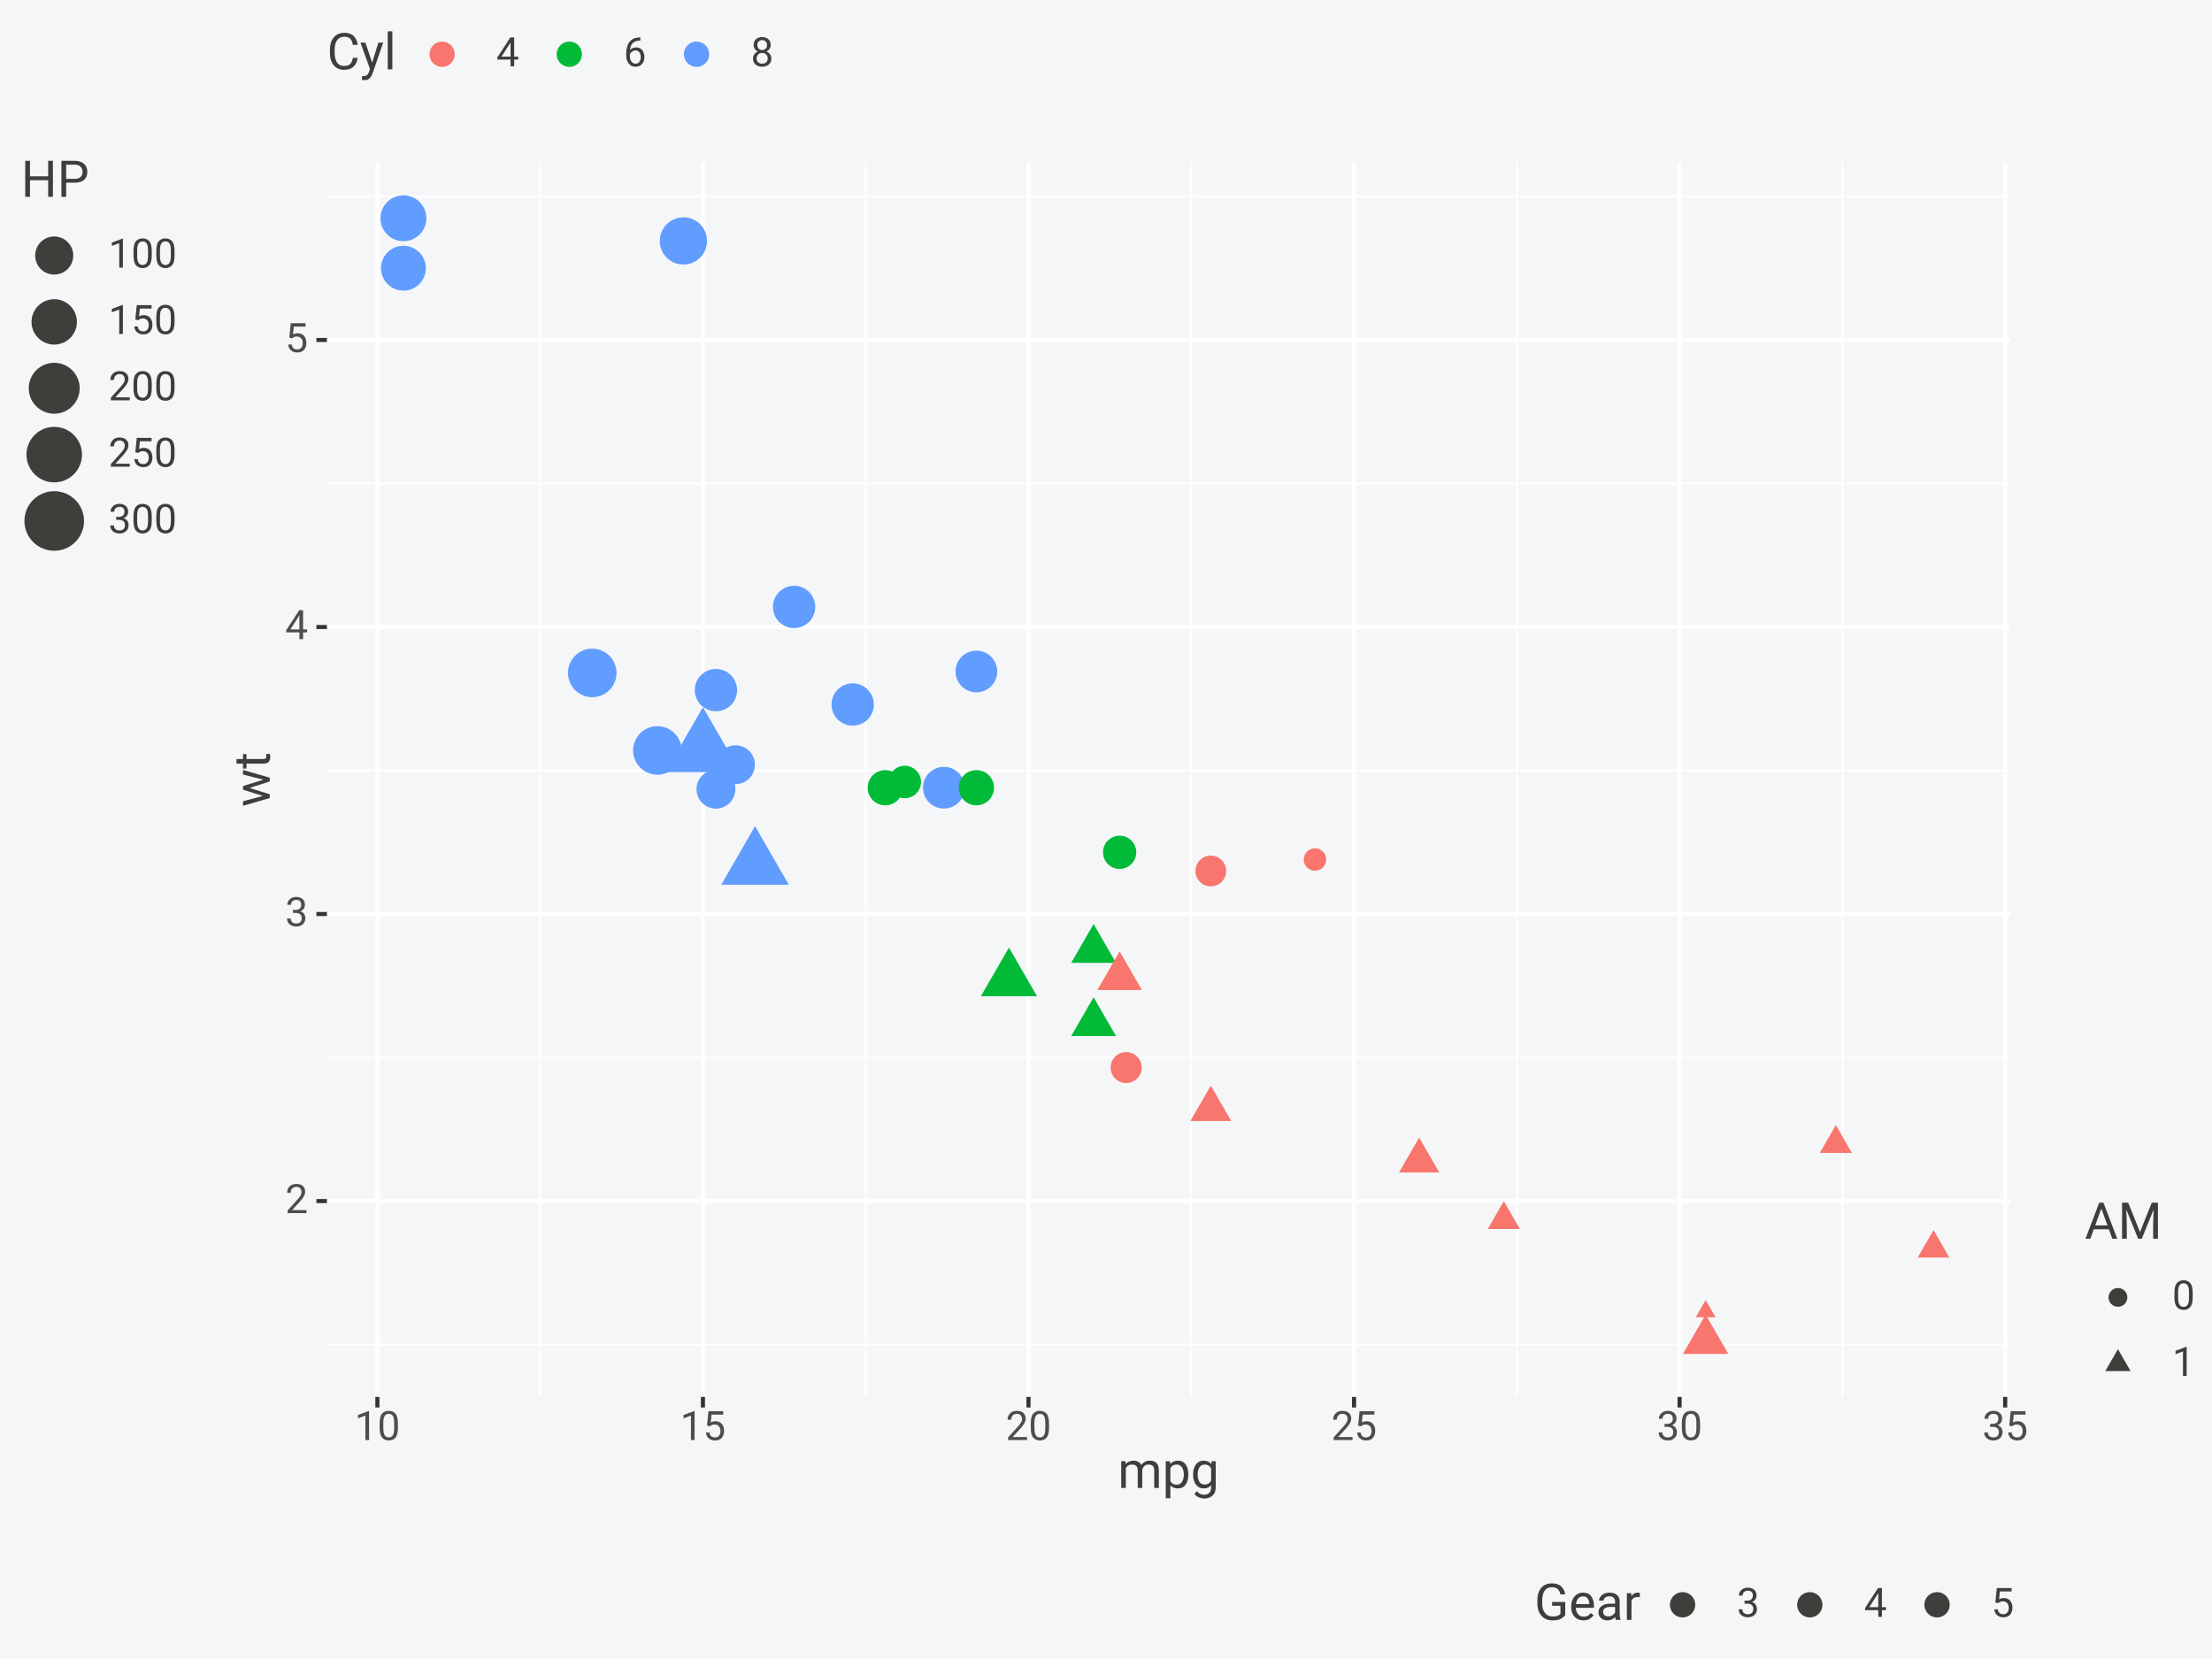
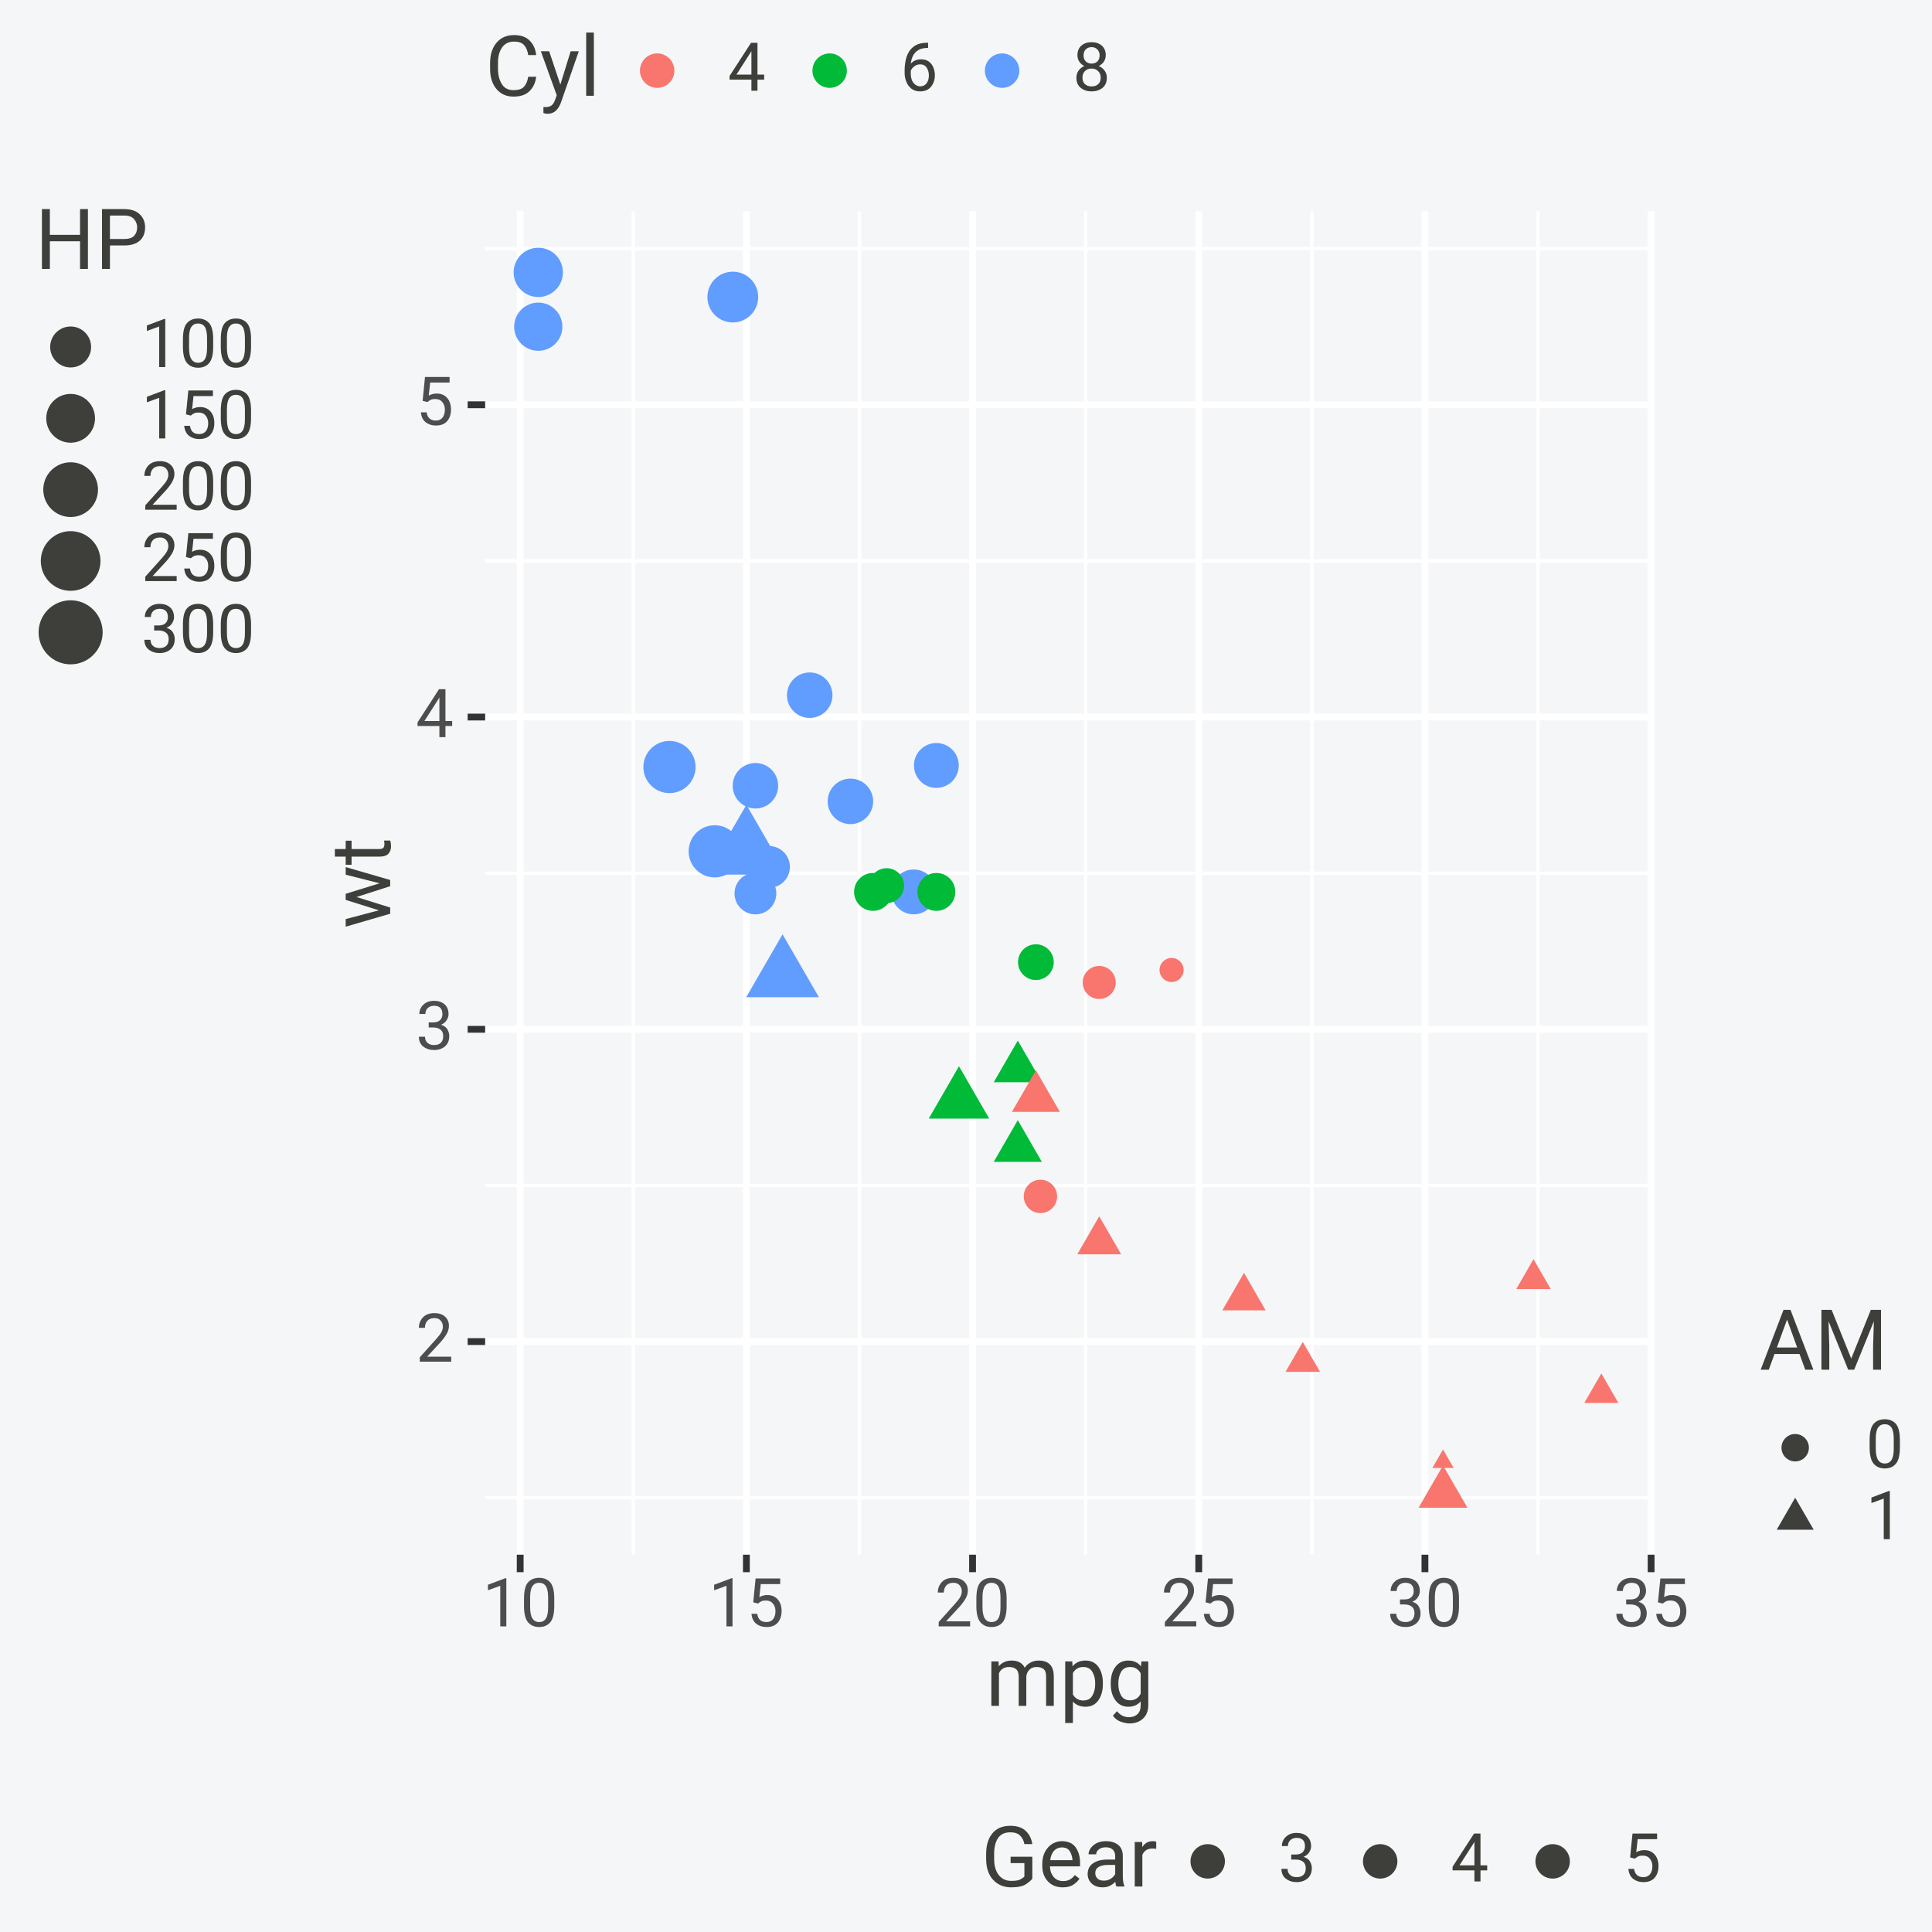
- <svg xmlns="http://www.w3.org/2000/svg" width="576.00pt" height="432.00pt" viewBox="0 0 576.00 432.00">
+ <svg xmlns="http://www.w3.org/2000/svg" width="468.00pt" height="468.00pt" viewBox="0 0 468.00 468.00">
  <g class="svglite">
    <defs>
      <style type="text/css">
    /* theme-aware-processed */
    .svglite line, .svglite polyline, .svglite polygon, .svglite path, .svglite circle {
      fill: none;
      stroke: #3E3F3A;
      stroke-linecap: round;
      stroke-linejoin: round;
      stroke-miterlimit: 10.00;
    }
    .svglite &gt; g &gt; rect {
      fill: none;
      stroke: #3E3F3A;
      stroke-linecap: round;
      stroke-linejoin: round;
      stroke-miterlimit: 10.00;
    }
    .svglite text {
      white-space: pre;
      fill: #3E3F3A;
    }
    .svglite g.glyphgroup path {
      fill: inherit;
      stroke: none;
    }
  </style>
    </defs>
    <rect width="100%" height="100%" style="stroke: none; fill: #F5F6F8;" />
    <defs>
-       <clipPath id="cpMC4wMHw1NzYuMDB8MC4wMHw0MzIuMDA=">
-         <rect x="0.00" y="0.00" width="576.00" height="432.00" />
+       <clipPath id="cpMC4wMHw0NjguMDB8MC4wMHw0NjguMDA=">
+         <rect x="0.00" y="0.00" width="468.00" height="468.00" />
      </clipPath>
    </defs>
-     <g clip-path="url(#cpMC4wMHw1NzYuMDB8MC4wMHw0MzIuMDA=)">
-       <rect x="0" y="0.00" width="576.00" height="432.00" style="stroke-width: 1.07; stroke: none;" />
+     <g clip-path="url(#cpMC4wMHw0NjguMDB8MC4wMHw0NjguMDA=)">
+       <rect x="0.00" y="-0" width="468.00" height="468.00" style="stroke-width: 1.65; stroke: none;" />
    </g>
    <defs>
-       <clipPath id="cpODUuMTN8NTIzLjQxfDQyLjIyfDM2My43Ng==">
-         <rect x="85.13" y="42.22" width="438.28" height="321.54" />
+       <clipPath id="cpMTE3LjUyfDQwMC43OHw1MS4xOXwzNzYuNjE=">
+         <rect x="117.52" y="51.19" width="283.26" height="325.42" />
      </clipPath>
    </defs>
-     <g clip-path="url(#cpODUuMTN8NTIzLjQxfDQyLjIyfDM2My43Ng==)">
-       <rect x="85.13" y="42.22" width="438.28" height="321.54" style="stroke-width: 1.07; stroke: none;" />
-       <polyline points="85.13,350.12 523.41,350.12 " style="stroke-width: 0.53; stroke: #FFFFFF; stroke-linecap: butt;" />
-       <polyline points="85.13,275.38 523.41,275.38 " style="stroke-width: 0.53; stroke: #FFFFFF; stroke-linecap: butt;" />
-       <polyline points="85.13,200.64 523.41,200.64 " style="stroke-width: 0.53; stroke: #FFFFFF; stroke-linecap: butt;" />
-       <polyline points="85.13,125.90 523.41,125.90 " style="stroke-width: 0.53; stroke: #FFFFFF; stroke-linecap: butt;" />
-       <polyline points="85.13,51.16 523.41,51.16 " style="stroke-width: 0.53; stroke: #FFFFFF; stroke-linecap: butt;" />
-       <polyline points="140.66,363.76 140.66,42.22 " style="stroke-width: 0.53; stroke: #FFFFFF; stroke-linecap: butt;" />
-       <polyline points="225.43,363.76 225.43,42.22 " style="stroke-width: 0.53; stroke: #FFFFFF; stroke-linecap: butt;" />
-       <polyline points="310.20,363.76 310.20,42.22 " style="stroke-width: 0.53; stroke: #FFFFFF; stroke-linecap: butt;" />
-       <polyline points="394.98,363.76 394.98,42.22 " style="stroke-width: 0.53; stroke: #FFFFFF; stroke-linecap: butt;" />
-       <polyline points="479.75,363.76 479.75,42.22 " style="stroke-width: 0.53; stroke: #FFFFFF; stroke-linecap: butt;" />
-       <polyline points="85.13,312.75 523.41,312.75 " style="stroke-width: 1.07; stroke: #FFFFFF; stroke-linecap: butt;" />
-       <polyline points="85.13,238.01 523.41,238.01 " style="stroke-width: 1.07; stroke: #FFFFFF; stroke-linecap: butt;" />
-       <polyline points="85.13,163.27 523.41,163.27 " style="stroke-width: 1.07; stroke: #FFFFFF; stroke-linecap: butt;" />
-       <polyline points="85.13,88.53 523.41,88.53 " style="stroke-width: 1.07; stroke: #FFFFFF; stroke-linecap: butt;" />
-       <polyline points="98.27,363.76 98.27,42.22 " style="stroke-width: 1.07; stroke: #FFFFFF; stroke-linecap: butt;" />
-       <polyline points="183.04,363.76 183.04,42.22 " style="stroke-width: 1.07; stroke: #FFFFFF; stroke-linecap: butt;" />
-       <polyline points="267.82,363.76 267.82,42.22 " style="stroke-width: 1.07; stroke: #FFFFFF; stroke-linecap: butt;" />
-       <polyline points="352.59,363.76 352.59,42.22 " style="stroke-width: 1.07; stroke: #FFFFFF; stroke-linecap: butt;" />
-       <polyline points="437.36,363.76 437.36,42.22 " style="stroke-width: 1.07; stroke: #FFFFFF; stroke-linecap: butt;" />
-       <polyline points="522.14,363.76 522.14,42.22 " style="stroke-width: 1.07; stroke: #FFFFFF; stroke-linecap: butt;" />
-       <polygon points="284.77,259.67 290.61,269.78 278.94,269.78 " style="stroke-width: 1.70; stroke: none; fill: #00BA38;" />
-       <polygon points="284.77,240.61 290.61,250.72 278.94,250.72 " style="stroke-width: 1.70; stroke: none; fill: #00BA38;" />
-       <polygon points="315.29,282.69 320.61,291.90 309.97,291.90 " style="stroke-width: 1.70; stroke: none; fill: #F8766D;" />
-       <circle cx="291.55" cy="221.94" r="4.33" style="stroke-width: 1.70; stroke: none; fill: #00BA38;" />
-       <circle cx="245.78" cy="205.12" r="5.43" style="stroke-width: 1.70; stroke: none; fill: #619CFF;" />
-       <circle cx="235.60" cy="203.63" r="4.23" style="stroke-width: 1.70; stroke: none; fill: #00BA38;" />
-       <circle cx="171.18" cy="195.41" r="6.32" style="stroke-width: 1.70; stroke: none; fill: #619CFF;" />
-       <circle cx="342.42" cy="223.81" r="2.92" style="stroke-width: 1.70; stroke: none; fill: #F8766D;" />
-       <circle cx="315.29" cy="226.80" r="4.00" style="stroke-width: 1.70; stroke: none; fill: #F8766D;" />
-       <circle cx="254.25" cy="205.12" r="4.59" style="stroke-width: 1.70; stroke: none; fill: #00BA38;" />
-       <circle cx="230.52" cy="205.12" r="4.59" style="stroke-width: 1.70; stroke: none; fill: #00BA38;" />
-       <circle cx="206.78" cy="158.04" r="5.51" style="stroke-width: 1.70; stroke: none; fill: #619CFF;" />
-       <circle cx="222.04" cy="183.45" r="5.51" style="stroke-width: 1.70; stroke: none; fill: #619CFF;" />
-       <circle cx="186.43" cy="179.71" r="5.51" style="stroke-width: 1.70; stroke: none; fill: #619CFF;" />
-       <circle cx="105.05" cy="69.84" r="5.84" style="stroke-width: 1.70; stroke: none; fill: #619CFF;" />
-       <circle cx="105.05" cy="56.84" r="5.97" style="stroke-width: 1.70; stroke: none; fill: #619CFF;" />
-       <circle cx="177.96" cy="62.74" r="6.15" style="stroke-width: 1.70; stroke: none; fill: #619CFF;" />
-       <polygon points="478.05,292.97 482.23,300.21 473.87,300.21 " style="stroke-width: 1.70; stroke: none; fill: #F8766D;" />
-       <polygon points="444.14,338.54 446.73,343.01 441.56,343.01 " style="stroke-width: 1.70; stroke: none; fill: #F8766D;" />
-       <polygon points="503.49,320.32 507.61,327.46 499.36,327.46 " style="stroke-width: 1.70; stroke: none; fill: #F8766D;" />
-       <circle cx="293.25" cy="277.99" r="4.04" style="stroke-width: 1.70; stroke: none; fill: #F8766D;" />
-       <circle cx="191.52" cy="199.14" r="5.06" style="stroke-width: 1.70; stroke: none; fill: #619CFF;" />
-       <circle cx="186.43" cy="205.50" r="5.06" style="stroke-width: 1.70; stroke: none; fill: #619CFF;" />
-       <circle cx="154.22" cy="175.23" r="6.32" style="stroke-width: 1.70; stroke: none; fill: #619CFF;" />
-       <circle cx="254.25" cy="174.85" r="5.43" style="stroke-width: 1.70; stroke: none; fill: #619CFF;" />
-       <polygon points="391.59,312.78 395.77,320.02 387.41,320.02 " style="stroke-width: 1.70; stroke: none; fill: #F8766D;" />
-       <polygon points="369.54,296.22 374.79,305.31 364.29,305.31 " style="stroke-width: 1.70; stroke: none; fill: #F8766D;" />
-       <polygon points="444.14,342.31 450.06,352.56 438.23,352.56 " style="stroke-width: 1.70; stroke: none; fill: #F8766D;" />
-       <polygon points="196.61,215.14 205.41,230.38 187.81,230.38 " style="stroke-width: 1.70; stroke: none; fill: #619CFF;" />
-       <polygon points="262.73,246.75 270.05,259.42 255.41,259.42 " style="stroke-width: 1.70; stroke: none; fill: #00BA38;" />
-       <polygon points="183.04,184.13 192.81,201.04 173.28,201.04 " style="stroke-width: 1.70; stroke: none; fill: #619CFF;" />
-       <polygon points="291.55,247.74 297.36,257.80 285.75,257.80 " style="stroke-width: 1.70; stroke: none; fill: #F8766D;" />
+     <g clip-path="url(#cpMTE3LjUyfDQwMC43OHw1MS4xOXwzNzYuNjE=)">
+       <rect x="117.52" y="51.19" width="283.26" height="325.42" style="stroke-width: 1.65; stroke: none;" />
+       <polyline points="117.52,362.80 400.78,362.80 " style="stroke-width: 0.82; stroke: #FFFFFF; stroke-linecap: butt;" />
+       <polyline points="117.52,287.16 400.78,287.16 " style="stroke-width: 0.82; stroke: #FFFFFF; stroke-linecap: butt;" />
+       <polyline points="117.52,211.52 400.78,211.52 " style="stroke-width: 0.82; stroke: #FFFFFF; stroke-linecap: butt;" />
+       <polyline points="117.52,135.87 400.78,135.87 " style="stroke-width: 0.82; stroke: #FFFFFF; stroke-linecap: butt;" />
+       <polyline points="117.52,60.23 400.78,60.23 " style="stroke-width: 0.82; stroke: #FFFFFF; stroke-linecap: butt;" />
+       <polyline points="153.40,376.61 153.40,51.19 " style="stroke-width: 0.82; stroke: #FFFFFF; stroke-linecap: butt;" />
+       <polyline points="208.19,376.61 208.19,51.19 " style="stroke-width: 0.82; stroke: #FFFFFF; stroke-linecap: butt;" />
+       <polyline points="262.98,376.61 262.98,51.19 " style="stroke-width: 0.82; stroke: #FFFFFF; stroke-linecap: butt;" />
+       <polyline points="317.77,376.61 317.77,51.19 " style="stroke-width: 0.82; stroke: #FFFFFF; stroke-linecap: butt;" />
+       <polyline points="372.56,376.61 372.56,51.19 " style="stroke-width: 0.82; stroke: #FFFFFF; stroke-linecap: butt;" />
+       <polyline points="117.52,324.98 400.78,324.98 " style="stroke-width: 1.65; stroke: #FFFFFF; stroke-linecap: butt;" />
+       <polyline points="117.52,249.34 400.78,249.34 " style="stroke-width: 1.65; stroke: #FFFFFF; stroke-linecap: butt;" />
+       <polyline points="117.52,173.70 400.78,173.70 " style="stroke-width: 1.65; stroke: #FFFFFF; stroke-linecap: butt;" />
+       <polyline points="117.52,98.05 400.78,98.05 " style="stroke-width: 1.65; stroke: #FFFFFF; stroke-linecap: butt;" />
+       <polyline points="126.01,376.61 126.01,51.19 " style="stroke-width: 1.65; stroke: #FFFFFF; stroke-linecap: butt;" />
+       <polyline points="180.80,376.61 180.80,51.19 " style="stroke-width: 1.65; stroke: #FFFFFF; stroke-linecap: butt;" />
+       <polyline points="235.59,376.61 235.59,51.19 " style="stroke-width: 1.65; stroke: #FFFFFF; stroke-linecap: butt;" />
+       <polyline points="290.38,376.61 290.38,51.19 " style="stroke-width: 1.65; stroke: #FFFFFF; stroke-linecap: butt;" />
+       <polyline points="345.17,376.61 345.17,51.19 " style="stroke-width: 1.65; stroke: #FFFFFF; stroke-linecap: butt;" />
+       <polyline points="399.96,376.61 399.96,51.19 " style="stroke-width: 1.65; stroke: #FFFFFF; stroke-linecap: butt;" />
+       <polygon points="246.55,271.34 252.38,281.45 240.71,281.45 " style="stroke-width: 1.70; stroke: none; fill: #00BA38;" />
+       <polygon points="246.55,252.06 252.38,262.16 240.71,262.16 " style="stroke-width: 1.70; stroke: none; fill: #00BA38;" />
+       <polygon points="266.27,294.63 271.59,303.84 260.95,303.84 " style="stroke-width: 1.70; stroke: none; fill: #F8766D;" />
+       <circle cx="250.93" cy="233.07" r="4.33" style="stroke-width: 1.70; stroke: none; fill: #00BA38;" />
+       <circle cx="221.34" cy="216.05" r="5.43" style="stroke-width: 1.70; stroke: none; fill: #619CFF;" />
+       <circle cx="214.77" cy="214.54" r="4.23" style="stroke-width: 1.70; stroke: none; fill: #00BA38;" />
+       <circle cx="173.13" cy="206.22" r="6.32" style="stroke-width: 1.70; stroke: none; fill: #619CFF;" />
+       <circle cx="283.80" cy="234.97" r="2.92" style="stroke-width: 1.70; stroke: none; fill: #F8766D;" />
+       <circle cx="266.27" cy="237.99" r="4.00" style="stroke-width: 1.70; stroke: none; fill: #F8766D;" />
+       <circle cx="226.82" cy="216.05" r="4.59" style="stroke-width: 1.70; stroke: none; fill: #00BA38;" />
+       <circle cx="211.48" cy="216.05" r="4.59" style="stroke-width: 1.70; stroke: none; fill: #00BA38;" />
+       <circle cx="196.14" cy="168.40" r="5.51" style="stroke-width: 1.70; stroke: none; fill: #619CFF;" />
+       <circle cx="206.00" cy="194.12" r="5.51" style="stroke-width: 1.70; stroke: none; fill: #619CFF;" />
+       <circle cx="182.99" cy="190.34" r="5.51" style="stroke-width: 1.70; stroke: none; fill: #619CFF;" />
+       <circle cx="130.39" cy="79.14" r="5.84" style="stroke-width: 1.70; stroke: none; fill: #619CFF;" />
+       <circle cx="130.39" cy="65.98" r="5.97" style="stroke-width: 1.70; stroke: none; fill: #619CFF;" />
+       <circle cx="177.51" cy="71.96" r="6.15" style="stroke-width: 1.70; stroke: none; fill: #619CFF;" />
+       <polygon points="371.47,305.02 375.65,312.26 367.29,312.26 " style="stroke-width: 1.70; stroke: none; fill: #F8766D;" />
+       <polygon points="349.55,351.12 352.13,355.59 346.97,355.59 " style="stroke-width: 1.70; stroke: none; fill: #F8766D;" />
+       <polygon points="387.90,332.70 392.03,339.84 383.78,339.84 " style="stroke-width: 1.70; stroke: none; fill: #F8766D;" />
+       <circle cx="252.03" cy="289.81" r="4.04" style="stroke-width: 1.70; stroke: none; fill: #F8766D;" />
+       <circle cx="186.28" cy="210.00" r="5.06" style="stroke-width: 1.70; stroke: none; fill: #619CFF;" />
+       <circle cx="182.99" cy="216.43" r="5.06" style="stroke-width: 1.70; stroke: none; fill: #619CFF;" />
+       <circle cx="162.17" cy="185.80" r="6.32" style="stroke-width: 1.70; stroke: none; fill: #619CFF;" />
+       <circle cx="226.82" cy="185.42" r="5.43" style="stroke-width: 1.70; stroke: none; fill: #619CFF;" />
+       <polygon points="315.58,325.07 319.76,332.31 311.40,332.31 " style="stroke-width: 1.70; stroke: none; fill: #F8766D;" />
+       <polygon points="301.34,308.33 306.59,317.42 296.09,317.42 " style="stroke-width: 1.70; stroke: none; fill: #F8766D;" />
+       <polygon points="349.55,354.98 355.47,365.23 343.63,365.23 " style="stroke-width: 1.70; stroke: none; fill: #F8766D;" />
+       <polygon points="189.56,226.32 198.37,241.56 180.76,241.56 " style="stroke-width: 1.70; stroke: none; fill: #619CFF;" />
+       <polygon points="232.30,258.28 239.62,270.96 224.98,270.96 " style="stroke-width: 1.70; stroke: none; fill: #00BA38;" />
+       <polygon points="180.80,194.94 190.57,211.86 171.03,211.86 " style="stroke-width: 1.70; stroke: none; fill: #619CFF;" />
+       <polygon points="250.93,259.27 256.74,269.33 245.12,269.33 " style="stroke-width: 1.70; stroke: none; fill: #F8766D;" />
    </g>
-     <g clip-path="url(#cpMC4wMHw1NzYuMDB8MC4wMHw0MzIuMDA=)">
-       <text x="80.20" y="315.90" text-anchor="end" style="font-size: 0.88em;fill: #4D4D4D; font-family: &quot;Roboto&quot;, -apple-system, BlinkMacSystemFont, &quot;Segoe UI&quot;, system-ui, sans-serif;">2</text>
-       <text x="80.20" y="241.16" text-anchor="end" style="font-size: 0.88em;fill: #4D4D4D; font-family: &quot;Roboto&quot;, -apple-system, BlinkMacSystemFont, &quot;Segoe UI&quot;, system-ui, sans-serif;">3</text>
-       <text x="80.20" y="166.42" text-anchor="end" style="font-size: 0.88em;fill: #4D4D4D; font-family: &quot;Roboto&quot;, -apple-system, BlinkMacSystemFont, &quot;Segoe UI&quot;, system-ui, sans-serif;">4</text>
-       <text x="80.20" y="91.68" text-anchor="end" style="font-size: 0.88em;fill: #4D4D4D; font-family: &quot;Roboto&quot;, -apple-system, BlinkMacSystemFont, &quot;Segoe UI&quot;, system-ui, sans-serif;">5</text>
-       <polyline points="82.39,312.75 85.13,312.75 " style="stroke-width: 1.07; stroke: #333333; stroke-linecap: butt;" />
-       <polyline points="82.39,238.01 85.13,238.01 " style="stroke-width: 1.07; stroke: #333333; stroke-linecap: butt;" />
-       <polyline points="82.39,163.27 85.13,163.27 " style="stroke-width: 1.07; stroke: #333333; stroke-linecap: butt;" />
-       <polyline points="82.39,88.53 85.13,88.53 " style="stroke-width: 1.07; stroke: #333333; stroke-linecap: butt;" />
-       <polyline points="98.27,366.50 98.27,363.76 " style="stroke-width: 1.07; stroke: #333333; stroke-linecap: butt;" />
-       <polyline points="183.04,366.50 183.04,363.76 " style="stroke-width: 1.07; stroke: #333333; stroke-linecap: butt;" />
-       <polyline points="267.82,366.50 267.82,363.76 " style="stroke-width: 1.07; stroke: #333333; stroke-linecap: butt;" />
-       <polyline points="352.59,366.50 352.59,363.76 " style="stroke-width: 1.07; stroke: #333333; stroke-linecap: butt;" />
-       <polyline points="437.36,366.50 437.36,363.76 " style="stroke-width: 1.07; stroke: #333333; stroke-linecap: butt;" />
-       <polyline points="522.14,366.50 522.14,363.76 " style="stroke-width: 1.07; stroke: #333333; stroke-linecap: butt;" />
-       <text x="98.27" y="374.99" text-anchor="middle" style="font-size: 0.88em;fill: #4D4D4D; font-family: &quot;Roboto&quot;, -apple-system, BlinkMacSystemFont, &quot;Segoe UI&quot;, system-ui, sans-serif;">10</text>
-       <text x="183.04" y="374.99" text-anchor="middle" style="font-size: 0.88em;fill: #4D4D4D; font-family: &quot;Roboto&quot;, -apple-system, BlinkMacSystemFont, &quot;Segoe UI&quot;, system-ui, sans-serif;">15</text>
-       <text x="267.82" y="374.99" text-anchor="middle" style="font-size: 0.88em;fill: #4D4D4D; font-family: &quot;Roboto&quot;, -apple-system, BlinkMacSystemFont, &quot;Segoe UI&quot;, system-ui, sans-serif;">20</text>
-       <text x="352.59" y="374.99" text-anchor="middle" style="font-size: 0.88em;fill: #4D4D4D; font-family: &quot;Roboto&quot;, -apple-system, BlinkMacSystemFont, &quot;Segoe UI&quot;, system-ui, sans-serif;">25</text>
-       <text x="437.36" y="374.99" text-anchor="middle" style="font-size: 0.88em;fill: #4D4D4D; font-family: &quot;Roboto&quot;, -apple-system, BlinkMacSystemFont, &quot;Segoe UI&quot;, system-ui, sans-serif;">30</text>
-       <text x="522.14" y="374.99" text-anchor="middle" style="font-size: 0.88em;fill: #4D4D4D; font-family: &quot;Roboto&quot;, -apple-system, BlinkMacSystemFont, &quot;Segoe UI&quot;, system-ui, sans-serif;">35</text>
-       <text x="304.27" y="387.46" text-anchor="middle" style="font-size: 1.1em; font-family: &quot;Roboto&quot;, -apple-system, BlinkMacSystemFont, &quot;Segoe UI&quot;, system-ui, sans-serif;">mpg</text>
-       <text transform="translate(70.25,202.99) rotate(-90)" text-anchor="middle" style="font-size: 1.1em; font-family: &quot;Roboto&quot;, -apple-system, BlinkMacSystemFont, &quot;Segoe UI&quot;, system-ui, sans-serif;">wt</text>
-       <rect x="534.37" y="313.53" width="36.15" height="50.23" style="stroke-width: 0.75; stroke: none;" />
-       <rect x="534.37" y="313.53" width="36.15" height="50.23" style="stroke-width: 1.07; stroke: none;" />
-       <text x="542.87" y="322.56" style="font-size: 1.1em; font-family: &quot;Roboto&quot;, -apple-system, BlinkMacSystemFont, &quot;Segoe UI&quot;, system-ui, sans-serif;">AM</text>
-       <rect x="542.87" y="329.20" width="17.28" height="17.28" style="stroke-width: 1.07; stroke: none;" />
-       <circle class="theme-fill-fg" cx="551.51" cy="337.84" r="2.45" style="stroke-width: 1.70; stroke: none; fill: #3E3F3A;" />
-       <rect x="542.87" y="346.48" width="17.28" height="17.28" style="stroke-width: 1.07; stroke: none;" />
-       <polygon class="theme-fill-fg" points="551.51,351.31 554.81,357.03 548.21,357.03 " style="stroke-width: 1.70; stroke: none; fill: #3E3F3A;" />
-       <text x="565.63" y="340.99" style="font-size: 0.88em; font-family: &quot;Roboto&quot;, -apple-system, BlinkMacSystemFont, &quot;Segoe UI&quot;, system-ui, sans-serif;">0</text>
-       <text x="565.63" y="358.27" style="font-size: 0.88em; font-family: &quot;Roboto&quot;, -apple-system, BlinkMacSystemFont, &quot;Segoe UI&quot;, system-ui, sans-serif;">1</text>
-       <rect x="5.48" y="42.22" width="45.94" height="102.07" style="stroke-width: 0.75; stroke: none;" />
-       <rect x="5.48" y="42.22" width="45.94" height="102.07" style="stroke-width: 1.07; stroke: none;" />
-       <text x="5.48" y="51.26" style="font-size: 1.1em; font-family: &quot;Roboto&quot;, -apple-system, BlinkMacSystemFont, &quot;Segoe UI&quot;, system-ui, sans-serif;">HP</text>
-       <rect x="5.48" y="57.90" width="17.28" height="17.28" style="stroke-width: 1.07; stroke: none;" />
-       <circle class="theme-fill-fg" cx="14.12" cy="66.54" r="4.11" style="stroke-width: 1.70; fill: #3E3F3A;" />
-       <rect x="5.48" y="75.18" width="17.28" height="17.28" style="stroke-width: 1.07; stroke: none;" />
-       <circle class="theme-fill-fg" cx="14.12" cy="83.82" r="5.06" style="stroke-width: 1.70; fill: #3E3F3A;" />
-       <rect x="5.48" y="92.46" width="17.28" height="17.28" style="stroke-width: 1.07; stroke: none;" />
-       <circle class="theme-fill-fg" cx="14.12" cy="101.10" r="5.78" style="stroke-width: 1.70; fill: #3E3F3A;" />
-       <rect x="5.48" y="109.74" width="17.28" height="17.28" style="stroke-width: 1.07; stroke: none;" />
-       <circle class="theme-fill-fg" cx="14.12" cy="118.38" r="6.38" style="stroke-width: 1.70; fill: #3E3F3A;" />
-       <rect x="5.48" y="127.02" width="17.28" height="17.28" style="stroke-width: 1.07; stroke: none;" />
-       <circle class="theme-fill-fg" cx="14.12" cy="135.66" r="6.91" style="stroke-width: 1.70; fill: #3E3F3A;" />
-       <text x="28.24" y="69.69" style="font-size: 0.88em; font-family: &quot;Roboto&quot;, -apple-system, BlinkMacSystemFont, &quot;Segoe UI&quot;, system-ui, sans-serif;">100</text>
-       <text x="28.24" y="86.97" style="font-size: 0.88em; font-family: &quot;Roboto&quot;, -apple-system, BlinkMacSystemFont, &quot;Segoe UI&quot;, system-ui, sans-serif;">150</text>
-       <text x="28.24" y="104.25" style="font-size: 0.88em; font-family: &quot;Roboto&quot;, -apple-system, BlinkMacSystemFont, &quot;Segoe UI&quot;, system-ui, sans-serif;">200</text>
-       <text x="28.24" y="121.53" style="font-size: 0.88em; font-family: &quot;Roboto&quot;, -apple-system, BlinkMacSystemFont, &quot;Segoe UI&quot;, system-ui, sans-serif;">250</text>
-       <text x="28.24" y="138.81" style="font-size: 0.88em; font-family: &quot;Roboto&quot;, -apple-system, BlinkMacSystemFont, &quot;Segoe UI&quot;, system-ui, sans-serif;">300</text>
-       <rect x="399.55" y="400.74" width="123.86" height="25.78" style="stroke-width: 0.75; stroke: none;" />
-       <rect x="399.55" y="400.74" width="123.86" height="25.78" style="stroke-width: 1.07; stroke: none;" />
-       <text x="399.55" y="421.82" style="font-size: 1.1em; font-family: &quot;Roboto&quot;, -apple-system, BlinkMacSystemFont, &quot;Segoe UI&quot;, system-ui, sans-serif;">Gear</text>
-       <rect x="429.50" y="409.24" width="17.28" height="17.28" style="stroke-width: 1.07; stroke: none;" />
-       <circle class="theme-fill-fg" cx="438.14" cy="417.88" r="2.45" style="stroke-width: 1.70; fill: #3E3F3A;" />
-       <rect x="462.63" y="409.24" width="17.28" height="17.28" style="stroke-width: 1.07; stroke: none;" />
-       <circle class="theme-fill-fg" cx="471.27" cy="417.88" r="2.45" style="stroke-width: 1.70; fill: #3E3F3A;" />
-       <rect x="495.76" y="409.24" width="17.28" height="17.28" style="stroke-width: 1.07; stroke: none;" />
-       <circle class="theme-fill-fg" cx="504.40" cy="417.88" r="2.45" style="stroke-width: 1.70; fill: #3E3F3A;" />
-       <text x="452.26" y="421.03" style="font-size: 0.88em; font-family: &quot;Roboto&quot;, -apple-system, BlinkMacSystemFont, &quot;Segoe UI&quot;, system-ui, sans-serif;">3</text>
-       <text x="485.39" y="421.03" style="font-size: 0.88em; font-family: &quot;Roboto&quot;, -apple-system, BlinkMacSystemFont, &quot;Segoe UI&quot;, system-ui, sans-serif;">4</text>
-       <text x="518.52" y="421.03" style="font-size: 0.88em; font-family: &quot;Roboto&quot;, -apple-system, BlinkMacSystemFont, &quot;Segoe UI&quot;, system-ui, sans-serif;">5</text>
-       <rect x="85.13" y="5.48" width="115.26" height="25.78" style="stroke-width: 0.75; stroke: none;" />
-       <rect x="85.13" y="5.48" width="115.26" height="25.78" style="stroke-width: 1.07; stroke: none;" />
-       <text x="85.13" y="18.06" style="font-size: 1.1em; font-family: &quot;Roboto&quot;, -apple-system, BlinkMacSystemFont, &quot;Segoe UI&quot;, system-ui, sans-serif;">Cyl</text>
-       <rect x="106.49" y="5.48" width="17.28" height="17.28" style="stroke-width: 1.07; stroke: none;" />
-       <circle cx="115.13" cy="14.12" r="2.45" style="stroke-width: 1.70; stroke: #F8766D; fill: #F8766D;" />
-       <rect x="139.61" y="5.48" width="17.28" height="17.28" style="stroke-width: 1.07; stroke: none;" />
-       <circle cx="148.25" cy="14.12" r="2.45" style="stroke-width: 1.70; stroke: #00BA38; fill: #00BA38;" />
-       <rect x="172.74" y="5.48" width="17.28" height="17.28" style="stroke-width: 1.07; stroke: none;" />
-       <circle cx="181.38" cy="14.12" r="2.45" style="stroke-width: 1.70; stroke: #619CFF; fill: #619CFF;" />
-       <text x="129.24" y="17.27" style="font-size: 0.88em; font-family: &quot;Roboto&quot;, -apple-system, BlinkMacSystemFont, &quot;Segoe UI&quot;, system-ui, sans-serif;">4</text>
-       <text x="162.37" y="17.27" style="font-size: 0.88em; font-family: &quot;Roboto&quot;, -apple-system, BlinkMacSystemFont, &quot;Segoe UI&quot;, system-ui, sans-serif;">6</text>
-       <text x="195.50" y="17.27" style="font-size: 0.88em; font-family: &quot;Roboto&quot;, -apple-system, BlinkMacSystemFont, &quot;Segoe UI&quot;, system-ui, sans-serif;">8</text>
+     <g clip-path="url(#cpMC4wMHw0NjguMDB8MC4wMHw0NjguMDA=)">
+       <text x="109.89" y="329.85" text-anchor="end" style="font-size: 1.36em;fill: #4D4D4D; font-family: &quot;Roboto&quot;, -apple-system, BlinkMacSystemFont, &quot;Segoe UI&quot;, system-ui, sans-serif;">2</text>
+       <text x="109.89" y="254.20" text-anchor="end" style="font-size: 1.36em;fill: #4D4D4D; font-family: &quot;Roboto&quot;, -apple-system, BlinkMacSystemFont, &quot;Segoe UI&quot;, system-ui, sans-serif;">3</text>
+       <text x="109.89" y="178.56" text-anchor="end" style="font-size: 1.36em;fill: #4D4D4D; font-family: &quot;Roboto&quot;, -apple-system, BlinkMacSystemFont, &quot;Segoe UI&quot;, system-ui, sans-serif;">4</text>
+       <text x="109.89" y="102.92" text-anchor="end" style="font-size: 1.36em;fill: #4D4D4D; font-family: &quot;Roboto&quot;, -apple-system, BlinkMacSystemFont, &quot;Segoe UI&quot;, system-ui, sans-serif;">5</text>
+       <polyline points="113.28,324.98 117.52,324.98 " style="stroke-width: 1.65; stroke: #333333; stroke-linecap: butt;" />
+       <polyline points="113.28,249.34 117.52,249.34 " style="stroke-width: 1.65; stroke: #333333; stroke-linecap: butt;" />
+       <polyline points="113.28,173.70 117.52,173.70 " style="stroke-width: 1.65; stroke: #333333; stroke-linecap: butt;" />
+       <polyline points="113.28,98.05 117.52,98.05 " style="stroke-width: 1.65; stroke: #333333; stroke-linecap: butt;" />
+       <polyline points="126.01,380.84 126.01,376.61 " style="stroke-width: 1.65; stroke: #333333; stroke-linecap: butt;" />
+       <polyline points="180.80,380.84 180.80,376.61 " style="stroke-width: 1.65; stroke: #333333; stroke-linecap: butt;" />
+       <polyline points="235.59,380.84 235.59,376.61 " style="stroke-width: 1.65; stroke: #333333; stroke-linecap: butt;" />
+       <polyline points="290.38,380.84 290.38,376.61 " style="stroke-width: 1.65; stroke: #333333; stroke-linecap: butt;" />
+       <polyline points="345.17,380.84 345.17,376.61 " style="stroke-width: 1.65; stroke: #333333; stroke-linecap: butt;" />
+       <polyline points="399.96,380.84 399.96,376.61 " style="stroke-width: 1.65; stroke: #333333; stroke-linecap: butt;" />
+       <text x="126.01" y="393.97" text-anchor="middle" style="font-size: 1.36em;fill: #4D4D4D; font-family: &quot;Roboto&quot;, -apple-system, BlinkMacSystemFont, &quot;Segoe UI&quot;, system-ui, sans-serif;">10</text>
+       <text x="180.80" y="393.97" text-anchor="middle" style="font-size: 1.36em;fill: #4D4D4D; font-family: &quot;Roboto&quot;, -apple-system, BlinkMacSystemFont, &quot;Segoe UI&quot;, system-ui, sans-serif;">15</text>
+       <text x="235.59" y="393.97" text-anchor="middle" style="font-size: 1.36em;fill: #4D4D4D; font-family: &quot;Roboto&quot;, -apple-system, BlinkMacSystemFont, &quot;Segoe UI&quot;, system-ui, sans-serif;">20</text>
+       <text x="290.38" y="393.97" text-anchor="middle" style="font-size: 1.36em;fill: #4D4D4D; font-family: &quot;Roboto&quot;, -apple-system, BlinkMacSystemFont, &quot;Segoe UI&quot;, system-ui, sans-serif;">25</text>
+       <text x="345.17" y="393.97" text-anchor="middle" style="font-size: 1.36em;fill: #4D4D4D; font-family: &quot;Roboto&quot;, -apple-system, BlinkMacSystemFont, &quot;Segoe UI&quot;, system-ui, sans-serif;">30</text>
+       <text x="399.96" y="393.97" text-anchor="middle" style="font-size: 1.36em;fill: #4D4D4D; font-family: &quot;Roboto&quot;, -apple-system, BlinkMacSystemFont, &quot;Segoe UI&quot;, system-ui, sans-serif;">35</text>
+       <text x="259.15" y="413.23" text-anchor="middle" style="font-size: 1.7em; font-family: &quot;Roboto&quot;, -apple-system, BlinkMacSystemFont, &quot;Segoe UI&quot;, system-ui, sans-serif;">mpg</text>
+       <text transform="translate(94.52,213.90) rotate(-90)" text-anchor="middle" style="font-size: 1.7em; font-family: &quot;Roboto&quot;, -apple-system, BlinkMacSystemFont, &quot;Segoe UI&quot;, system-ui, sans-serif;">wt</text>
+       <rect x="417.72" y="317.83" width="41.81" height="58.78" style="stroke-width: 0.75; stroke: none;" />
+       <rect x="417.72" y="317.83" width="41.81" height="58.78" style="stroke-width: 1.65; stroke: none;" />
+       <text x="426.22" y="331.79" style="font-size: 1.7em; font-family: &quot;Roboto&quot;, -apple-system, BlinkMacSystemFont, &quot;Segoe UI&quot;, system-ui, sans-serif;">AM</text>
+       <rect x="426.22" y="342.05" width="17.28" height="17.28" style="stroke-width: 1.65; stroke: none;" />
+       <circle class="theme-fill-fg" cx="434.86" cy="350.69" r="3.32" style="stroke-width: 1.70; stroke: none; fill: #3E3F3A;" />
+       <rect x="426.22" y="359.33" width="17.28" height="17.28" style="stroke-width: 1.65; stroke: none;" />
+       <polygon class="theme-fill-fg" points="434.86,362.80 439.34,370.55 430.38,370.55 " style="stroke-width: 1.70; stroke: none; fill: #3E3F3A;" />
+       <text x="451.97" y="355.56" style="font-size: 1.36em; font-family: &quot;Roboto&quot;, -apple-system, BlinkMacSystemFont, &quot;Segoe UI&quot;, system-ui, sans-serif;">0</text>
+       <text x="451.97" y="372.84" style="font-size: 1.36em; font-family: &quot;Roboto&quot;, -apple-system, BlinkMacSystemFont, &quot;Segoe UI&quot;, system-ui, sans-serif;">1</text>
+       <rect x="8.47" y="51.19" width="56.94" height="110.62" style="stroke-width: 0.75; stroke: none;" />
+       <rect x="8.47" y="51.19" width="56.94" height="110.62" style="stroke-width: 1.65; stroke: none;" />
+       <text x="8.47" y="65.15" style="font-size: 1.7em; font-family: &quot;Roboto&quot;, -apple-system, BlinkMacSystemFont, &quot;Segoe UI&quot;, system-ui, sans-serif;">HP</text>
+       <rect x="8.47" y="75.41" width="17.28" height="17.28" style="stroke-width: 1.65; stroke: none;" />
+       <circle class="theme-fill-fg" cx="17.11" cy="84.05" r="4.11" style="stroke-width: 1.70; fill: #3E3F3A;" />
+       <rect x="8.47" y="92.69" width="17.28" height="17.28" style="stroke-width: 1.65; stroke: none;" />
+       <circle class="theme-fill-fg" cx="17.11" cy="101.33" r="5.06" style="stroke-width: 1.70; fill: #3E3F3A;" />
+       <rect x="8.47" y="109.97" width="17.28" height="17.28" style="stroke-width: 1.65; stroke: none;" />
+       <circle class="theme-fill-fg" cx="17.11" cy="118.61" r="5.78" style="stroke-width: 1.70; fill: #3E3F3A;" />
+       <rect x="8.47" y="127.25" width="17.28" height="17.28" style="stroke-width: 1.65; stroke: none;" />
+       <circle class="theme-fill-fg" cx="17.11" cy="135.89" r="6.38" style="stroke-width: 1.70; fill: #3E3F3A;" />
+       <rect x="8.47" y="144.53" width="17.28" height="17.28" style="stroke-width: 1.65; stroke: none;" />
+       <circle class="theme-fill-fg" cx="17.11" cy="153.17" r="6.91" style="stroke-width: 1.70; fill: #3E3F3A;" />
+       <text x="34.22" y="88.92" style="font-size: 1.36em; font-family: &quot;Roboto&quot;, -apple-system, BlinkMacSystemFont, &quot;Segoe UI&quot;, system-ui, sans-serif;">100</text>
+       <text x="34.22" y="106.20" style="font-size: 1.36em; font-family: &quot;Roboto&quot;, -apple-system, BlinkMacSystemFont, &quot;Segoe UI&quot;, system-ui, sans-serif;">150</text>
+       <text x="34.22" y="123.48" style="font-size: 1.36em; font-family: &quot;Roboto&quot;, -apple-system, BlinkMacSystemFont, &quot;Segoe UI&quot;, system-ui, sans-serif;">200</text>
+       <text x="34.22" y="140.76" style="font-size: 1.36em; font-family: &quot;Roboto&quot;, -apple-system, BlinkMacSystemFont, &quot;Segoe UI&quot;, system-ui, sans-serif;">250</text>
+       <text x="34.22" y="158.04" style="font-size: 1.36em; font-family: &quot;Roboto&quot;, -apple-system, BlinkMacSystemFont, &quot;Segoe UI&quot;, system-ui, sans-serif;">300</text>
+       <rect x="237.66" y="433.75" width="163.12" height="25.78" style="stroke-width: 0.75; stroke: none;" />
+       <rect x="237.66" y="433.75" width="163.12" height="25.78" style="stroke-width: 1.65; stroke: none;" />
+       <text x="237.66" y="456.98" style="font-size: 1.7em; font-family: &quot;Roboto&quot;, -apple-system, BlinkMacSystemFont, &quot;Segoe UI&quot;, system-ui, sans-serif;">Gear</text>
+       <rect x="283.91" y="442.25" width="17.28" height="17.28" style="stroke-width: 1.65; stroke: none;" />
+       <circle class="theme-fill-fg" cx="292.55" cy="450.89" r="3.32" style="stroke-width: 1.70; fill: #3E3F3A;" />
+       <rect x="325.69" y="442.25" width="17.28" height="17.28" style="stroke-width: 1.65; stroke: none;" />
+       <circle class="theme-fill-fg" cx="334.33" cy="450.89" r="3.32" style="stroke-width: 1.70; fill: #3E3F3A;" />
+       <rect x="367.47" y="442.25" width="17.28" height="17.28" style="stroke-width: 1.65; stroke: none;" />
+       <circle class="theme-fill-fg" cx="376.11" cy="450.89" r="3.32" style="stroke-width: 1.70; fill: #3E3F3A;" />
+       <text x="309.66" y="455.76" style="font-size: 1.36em; font-family: &quot;Roboto&quot;, -apple-system, BlinkMacSystemFont, &quot;Segoe UI&quot;, system-ui, sans-serif;">3</text>
+       <text x="351.44" y="455.76" style="font-size: 1.36em; font-family: &quot;Roboto&quot;, -apple-system, BlinkMacSystemFont, &quot;Segoe UI&quot;, system-ui, sans-serif;">4</text>
+       <text x="393.22" y="455.76" style="font-size: 1.36em; font-family: &quot;Roboto&quot;, -apple-system, BlinkMacSystemFont, &quot;Segoe UI&quot;, system-ui, sans-serif;">5</text>
+       <rect x="117.52" y="8.47" width="149.90" height="25.78" style="stroke-width: 0.75; stroke: none;" />
+       <rect x="117.52" y="8.47" width="149.90" height="25.78" style="stroke-width: 1.65; stroke: none;" />
+       <text x="117.52" y="23.20" style="font-size: 1.7em; font-family: &quot;Roboto&quot;, -apple-system, BlinkMacSystemFont, &quot;Segoe UI&quot;, system-ui, sans-serif;">Cyl</text>
+       <rect x="150.55" y="8.47" width="17.28" height="17.28" style="stroke-width: 1.65; stroke: none;" />
+       <circle cx="159.19" cy="17.11" r="3.32" style="stroke-width: 1.70; stroke: #F8766D; fill: #F8766D;" />
+       <rect x="192.33" y="8.47" width="17.28" height="17.28" style="stroke-width: 1.65; stroke: none;" />
+       <circle cx="200.97" cy="17.11" r="3.32" style="stroke-width: 1.70; stroke: #00BA38; fill: #00BA38;" />
+       <rect x="234.10" y="8.47" width="17.28" height="17.28" style="stroke-width: 1.65; stroke: none;" />
+       <circle cx="242.74" cy="17.11" r="3.32" style="stroke-width: 1.70; stroke: #619CFF; fill: #619CFF;" />
+       <text x="176.30" y="21.98" style="font-size: 1.36em; font-family: &quot;Roboto&quot;, -apple-system, BlinkMacSystemFont, &quot;Segoe UI&quot;, system-ui, sans-serif;">4</text>
+       <text x="218.07" y="21.98" style="font-size: 1.36em; font-family: &quot;Roboto&quot;, -apple-system, BlinkMacSystemFont, &quot;Segoe UI&quot;, system-ui, sans-serif;">6</text>
+       <text x="259.85" y="21.98" style="font-size: 1.36em; font-family: &quot;Roboto&quot;, -apple-system, BlinkMacSystemFont, &quot;Segoe UI&quot;, system-ui, sans-serif;">8</text>
    </g>
  </g>
</svg>
